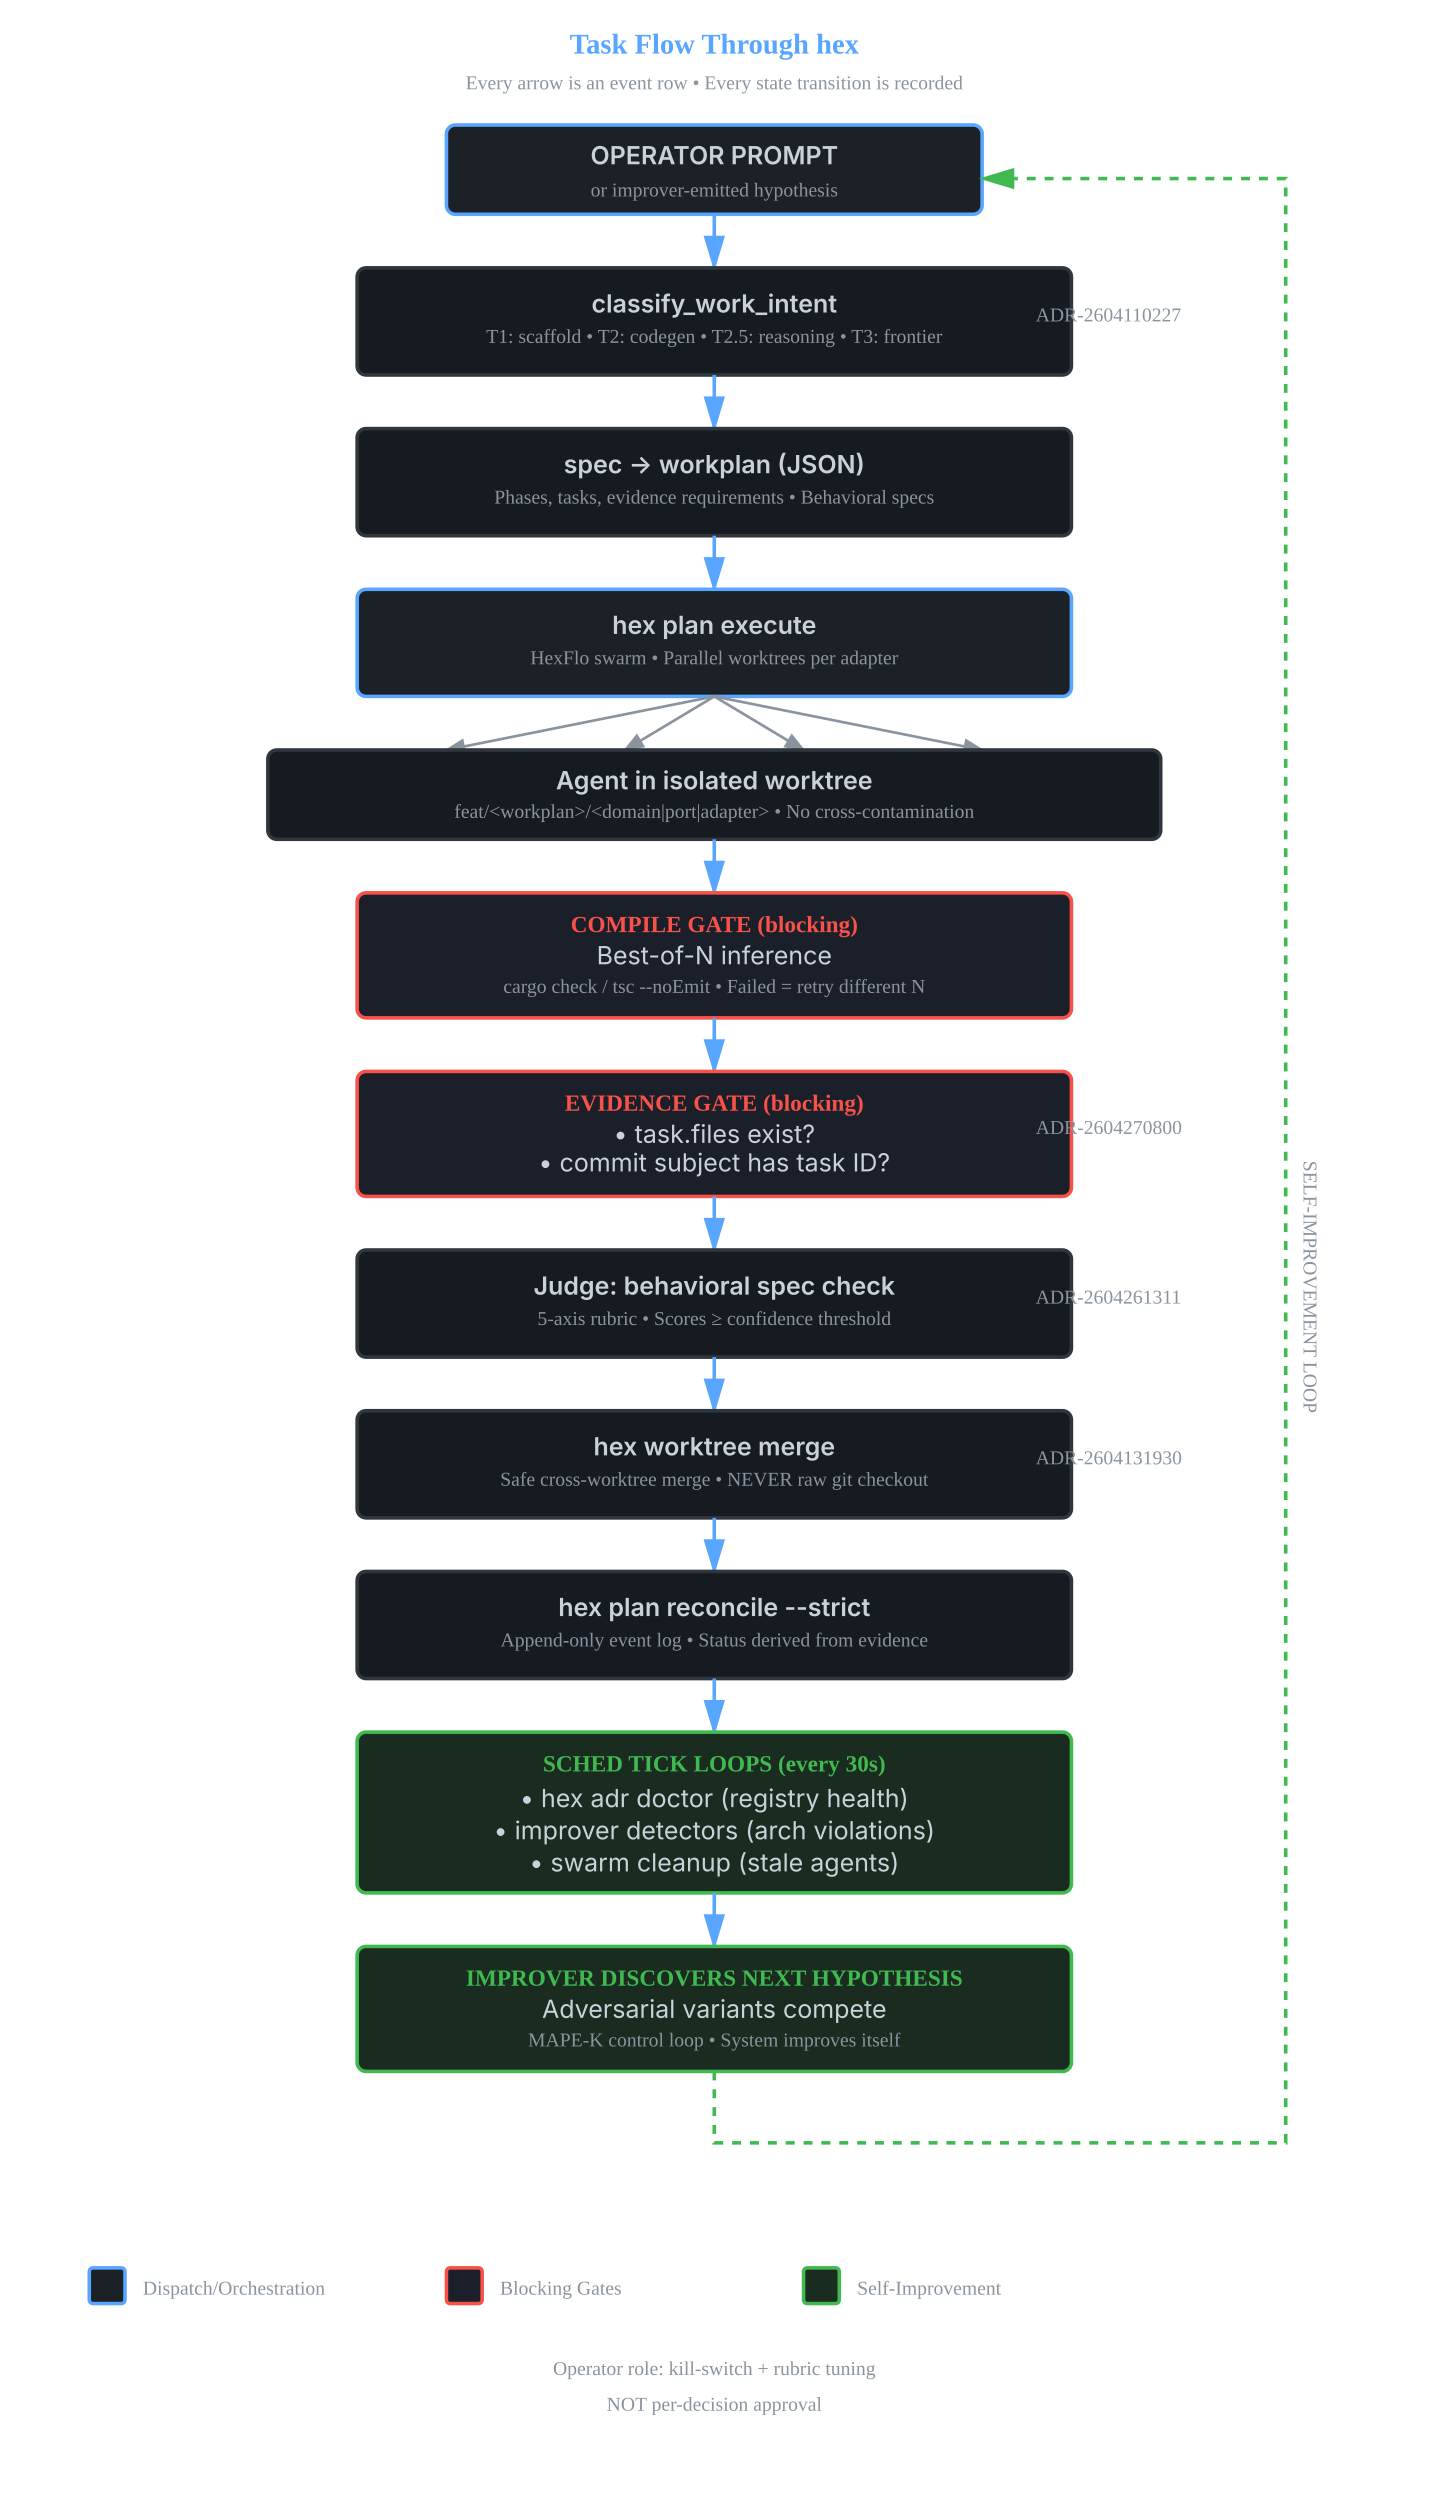
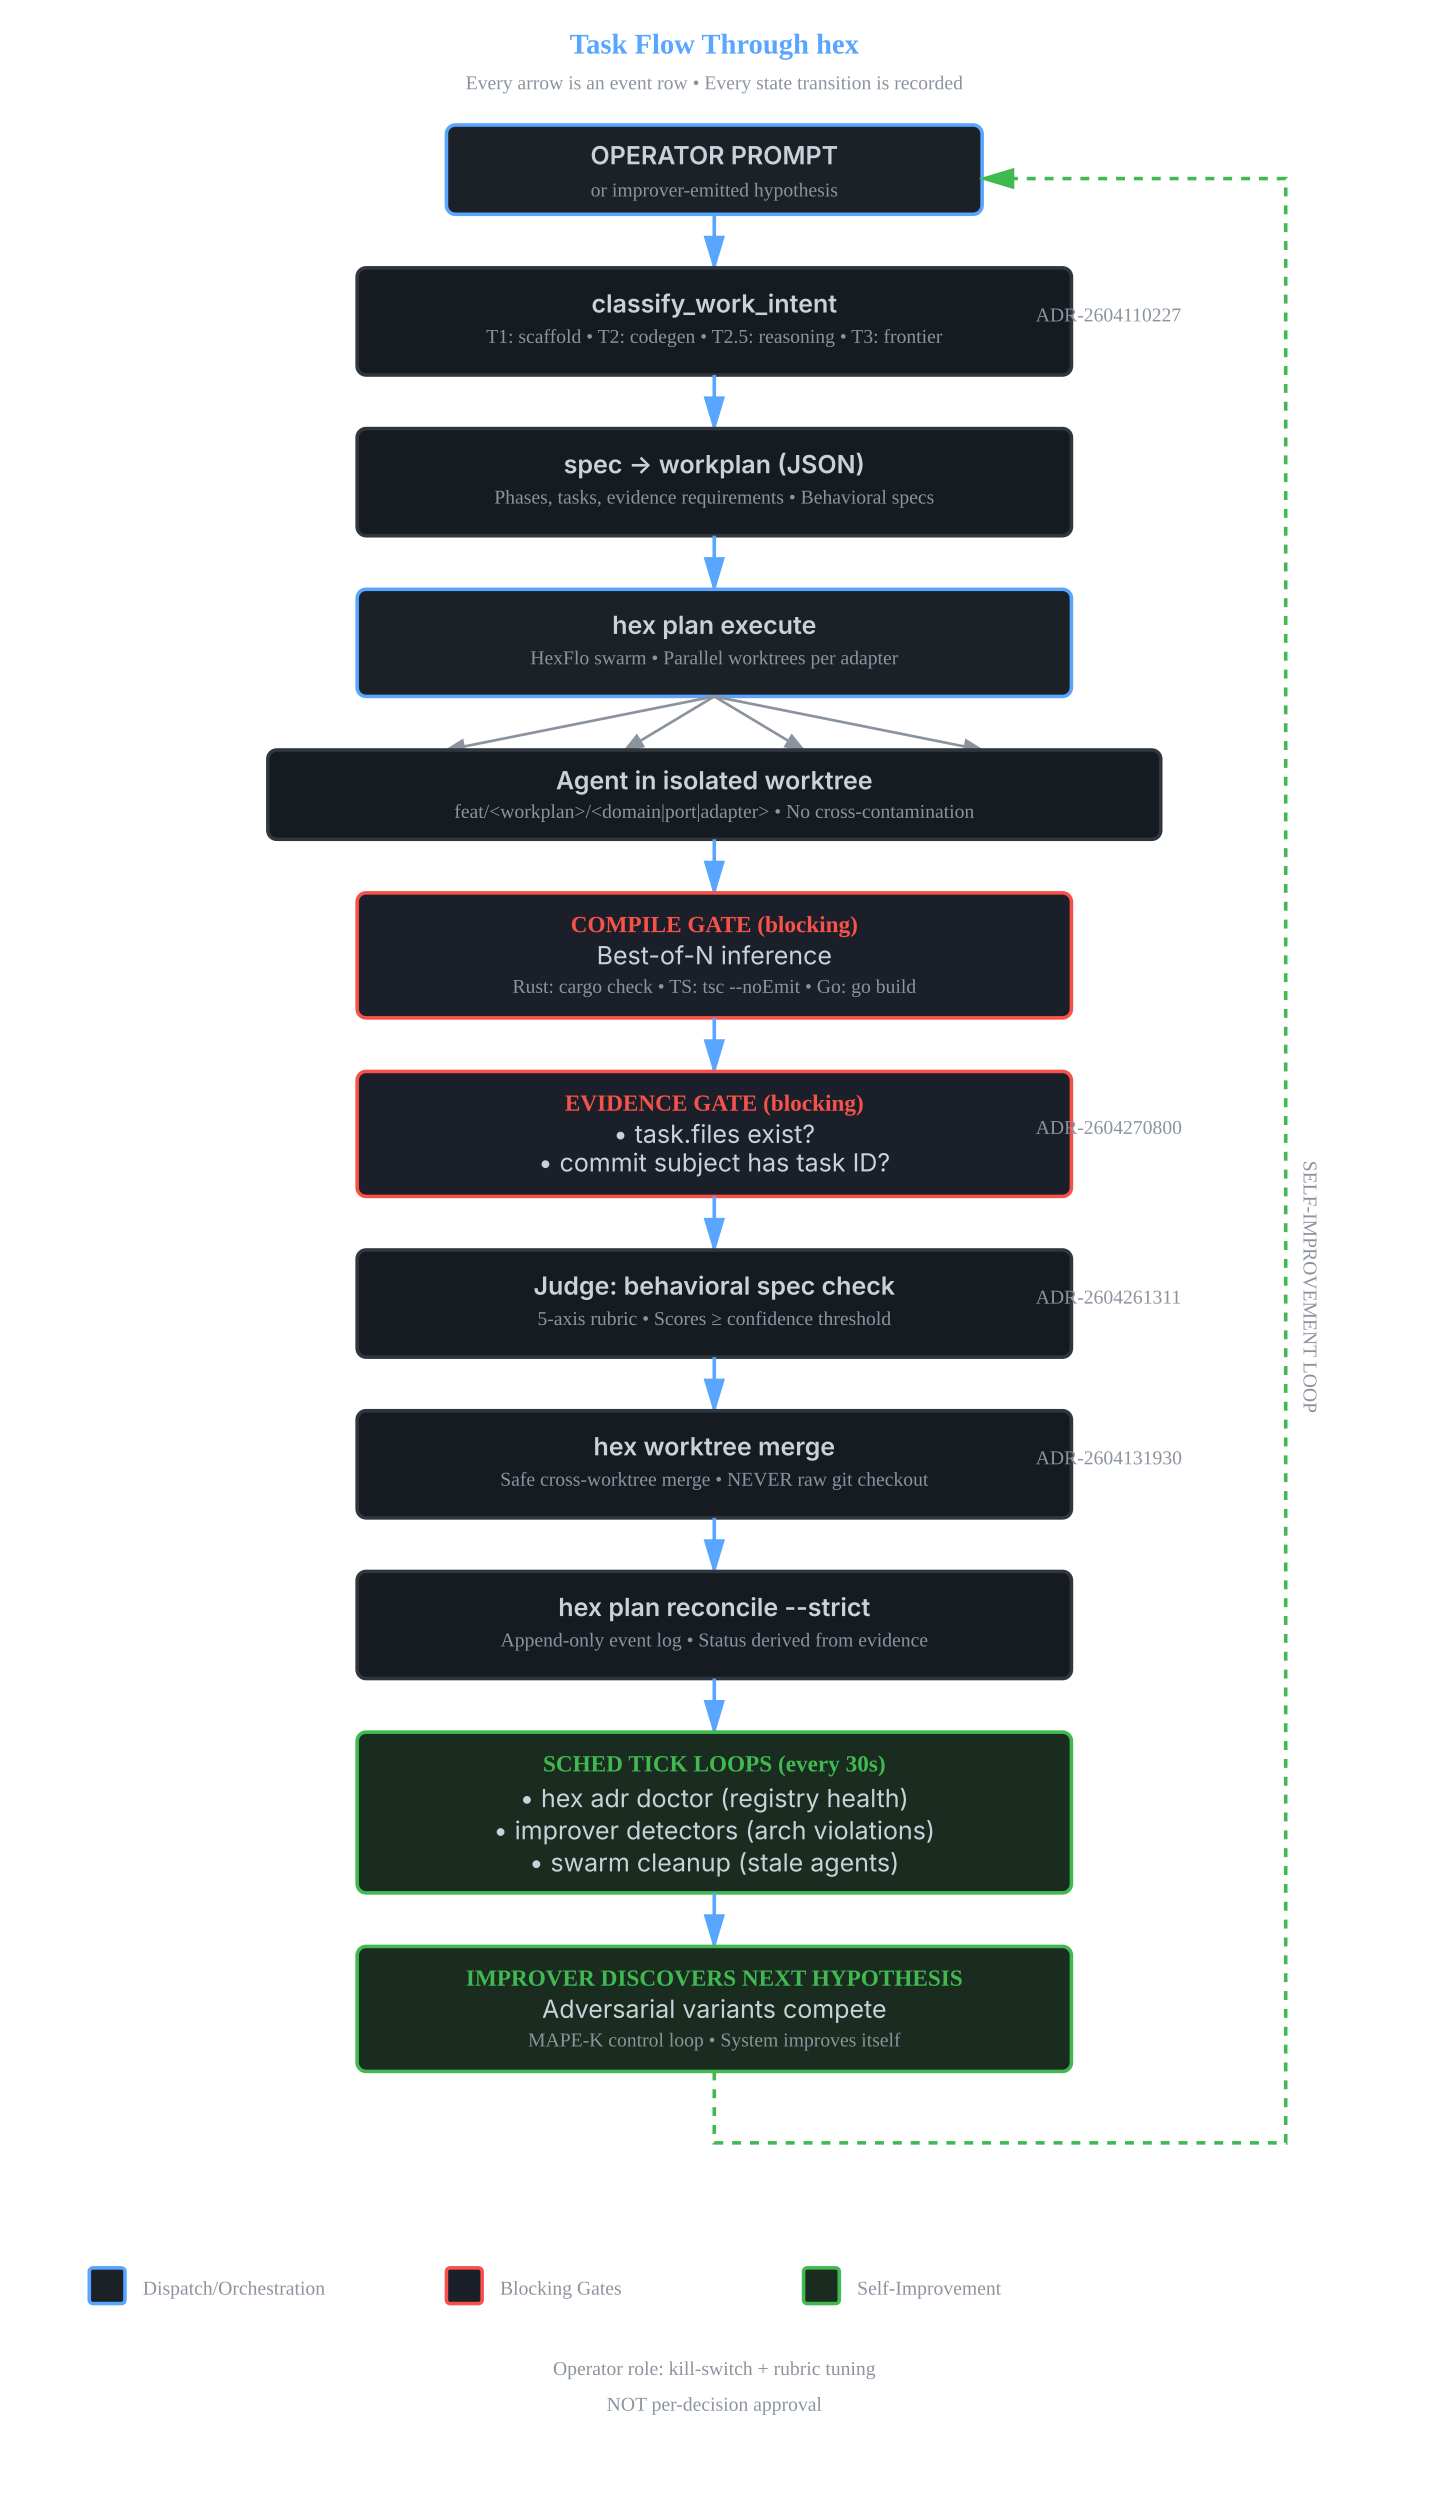
<svg xmlns="http://www.w3.org/2000/svg" viewBox="0 0 800 1400" style="background: #0d1117;">
  <defs>
    <style>
      .box { fill: #161b22; stroke: #30363d; stroke-width: 2; }
      .box-highlight { fill: #1c2128; stroke: #58a6ff; stroke-width: 2; }
      .box-gate { fill: #1a1f29; stroke: #f85149; stroke-width: 2; }
      .box-loop { fill: #1a2b1f; stroke: #3fb950; stroke-width: 2; }
      .text { fill: #c9d1d9; font-family: -apple-system, BlinkMacSystemFont, 'Segoe UI', sans-serif; font-size: 14px; }
      .text-small { fill: #8b949e; font-size: 11px; }
      .text-title { fill: #58a6ff; font-size: 16px; font-weight: 600; }
      .text-gate { fill: #f85149; font-size: 13px; font-weight: 600; }
      .text-loop { fill: #3fb950; font-size: 13px; font-weight: 600; }
      .arrow { stroke: #58a6ff; stroke-width: 2; fill: none; marker-end: url(#arrowhead); }
      .arrow-parallel { stroke: #8b949e; stroke-width: 1.5; fill: none; marker-end: url(#arrowhead-small); }
      .arrow-loop { stroke: #3fb950; stroke-width: 2; fill: none; marker-end: url(#arrowhead-loop); stroke-dasharray: 5,5; }
    </style>
    <marker id="arrowhead" markerWidth="10" markerHeight="10" refX="9" refY="3" orient="auto">
      <polygon points="0 0, 10 3, 0 6" fill="#58a6ff" />
    </marker>
    <marker id="arrowhead-small" markerWidth="8" markerHeight="8" refX="7" refY="3" orient="auto">
      <polygon points="0 0, 8 3, 0 6" fill="#8b949e" />
    </marker>
    <marker id="arrowhead-loop" markerWidth="10" markerHeight="10" refX="9" refY="3" orient="auto">
      <polygon points="0 0, 10 3, 0 6" fill="#3fb950" />
    </marker>
  </defs>
  <text x="400" y="30" class="text-title" text-anchor="middle">Task Flow Through hex</text>
  <text x="400" y="50" class="text-small" text-anchor="middle">Every arrow is an event row • Every state transition is recorded</text>
  <rect x="250" y="70" width="300" height="50" class="box-highlight" rx="5" />
  <text x="400" y="92" class="text" text-anchor="middle" font-weight="600">OPERATOR PROMPT</text>
  <text x="400" y="110" class="text-small" text-anchor="middle">or improver-emitted hypothesis</text>
  <path d="M 400 120 L 400 150" class="arrow" />
  <rect x="200" y="150" width="400" height="60" class="box" rx="5" />
  <text x="400" y="175" class="text" text-anchor="middle" font-weight="600">classify_work_intent</text>
  <text x="400" y="192" class="text-small" text-anchor="middle">T1: scaffold • T2: codegen • T2.5: reasoning • T3: frontier</text>
  <text x="580" y="180" class="text-small">ADR-2604110227</text>
  <path d="M 400 210 L 400 240" class="arrow" />
  <rect x="200" y="240" width="400" height="60" class="box" rx="5" />
  <text x="400" y="265" class="text" text-anchor="middle" font-weight="600">spec → workplan (JSON)</text>
  <text x="400" y="282" class="text-small" text-anchor="middle">Phases, tasks, evidence requirements • Behavioral specs</text>
  <path d="M 400 300 L 400 330" class="arrow" />
  <rect x="200" y="330" width="400" height="60" class="box-highlight" rx="5" />
  <text x="400" y="355" class="text" text-anchor="middle" font-weight="600">hex plan execute</text>
  <text x="400" y="372" class="text-small" text-anchor="middle">HexFlo swarm • Parallel worktrees per adapter</text>
  <path d="M 400 390 L 250 420" class="arrow-parallel" />
  <path d="M 400 390 L 350 420" class="arrow-parallel" />
  <path d="M 400 390 L 450 420" class="arrow-parallel" />
  <path d="M 400 390 L 550 420" class="arrow-parallel" />
  <rect x="150" y="420" width="500" height="50" class="box" rx="5" />
  <text x="400" y="442" class="text" text-anchor="middle" font-weight="600">Agent in isolated worktree</text>
  <text x="400" y="458" class="text-small" text-anchor="middle">feat/&lt;workplan&gt;/&lt;domain|port|adapter&gt; • No cross-contamination</text>
  <path d="M 400 470 L 400 500" class="arrow" />
  <rect x="200" y="500" width="400" height="70" class="box-gate" rx="5" />
  <text x="400" y="522" class="text-gate" text-anchor="middle">COMPILE GATE (blocking)</text>
  <text x="400" y="540" class="text" text-anchor="middle">Best-of-N inference</text>
-   <text x="400" y="556" class="text-small" text-anchor="middle">cargo check / tsc --noEmit • Failed = retry different N</text>
+   <text x="400" y="556" class="text-small" text-anchor="middle">Rust: cargo check • TS: tsc --noEmit • Go: go build</text>
  <path d="M 400 570 L 400 600" class="arrow" />
  <rect x="200" y="600" width="400" height="70" class="box-gate" rx="5" />
  <text x="400" y="622" class="text-gate" text-anchor="middle">EVIDENCE GATE (blocking)</text>
  <text x="400" y="640" class="text" text-anchor="middle">• task.files exist?</text>
  <text x="400" y="656" class="text" text-anchor="middle">• commit subject has task ID?</text>
  <text x="580" y="635" class="text-small">ADR-2604270800</text>
  <path d="M 400 670 L 400 700" class="arrow" />
  <rect x="200" y="700" width="400" height="60" class="box" rx="5" />
  <text x="400" y="725" class="text" text-anchor="middle" font-weight="600">Judge: behavioral spec check</text>
  <text x="400" y="742" class="text-small" text-anchor="middle">5-axis rubric • Scores ≥ confidence threshold</text>
  <text x="580" y="730" class="text-small">ADR-2604261311</text>
  <path d="M 400 760 L 400 790" class="arrow" />
  <rect x="200" y="790" width="400" height="60" class="box" rx="5" />
  <text x="400" y="815" class="text" text-anchor="middle" font-weight="600">hex worktree merge</text>
  <text x="400" y="832" class="text-small" text-anchor="middle">Safe cross-worktree merge • NEVER raw git checkout</text>
  <text x="580" y="820" class="text-small">ADR-2604131930</text>
  <path d="M 400 850 L 400 880" class="arrow" />
  <rect x="200" y="880" width="400" height="60" class="box" rx="5" />
  <text x="400" y="905" class="text" text-anchor="middle" font-weight="600">hex plan reconcile --strict</text>
  <text x="400" y="922" class="text-small" text-anchor="middle">Append-only event log • Status derived from evidence</text>
  <path d="M 400 940 L 400 970" class="arrow" />
  <rect x="200" y="970" width="400" height="90" class="box-loop" rx="5" />
  <text x="400" y="992" class="text-loop" text-anchor="middle">SCHED TICK LOOPS (every 30s)</text>
  <text x="400" y="1012" class="text" text-anchor="middle">• hex adr doctor (registry health)</text>
  <text x="400" y="1030" class="text" text-anchor="middle">• improver detectors (arch violations)</text>
  <text x="400" y="1048" class="text" text-anchor="middle">• swarm cleanup (stale agents)</text>
  <path d="M 400 1060 L 400 1090" class="arrow" />
  <rect x="200" y="1090" width="400" height="70" class="box-loop" rx="5" />
  <text x="400" y="1112" class="text-loop" text-anchor="middle">IMPROVER DISCOVERS NEXT HYPOTHESIS</text>
  <text x="400" y="1130" class="text" text-anchor="middle">Adversarial variants compete</text>
  <text x="400" y="1146" class="text-small" text-anchor="middle">MAPE-K control loop • System improves itself</text>
  <path d="M 400 1160 L 400 1200 L 720 1200 L 720 100 L 550 100" class="arrow-loop" />
  <text x="730" y="650" class="text-small" transform="rotate(90 730 650)">SELF-IMPROVEMENT LOOP</text>
  <text x="400" y="1330" class="text-small" text-anchor="middle">Operator role: kill-switch + rubric tuning</text>
  <text x="400" y="1350" class="text-small" text-anchor="middle">NOT per-decision approval</text>
  <rect x="50" y="1270" width="20" height="20" class="box-highlight" rx="2" />
  <text x="80" y="1285" class="text-small">Dispatch/Orchestration</text>
  <rect x="250" y="1270" width="20" height="20" class="box-gate" rx="2" />
  <text x="280" y="1285" class="text-small">Blocking Gates</text>
  <rect x="450" y="1270" width="20" height="20" class="box-loop" rx="2" />
  <text x="480" y="1285" class="text-small">Self-Improvement</text>
</svg>
